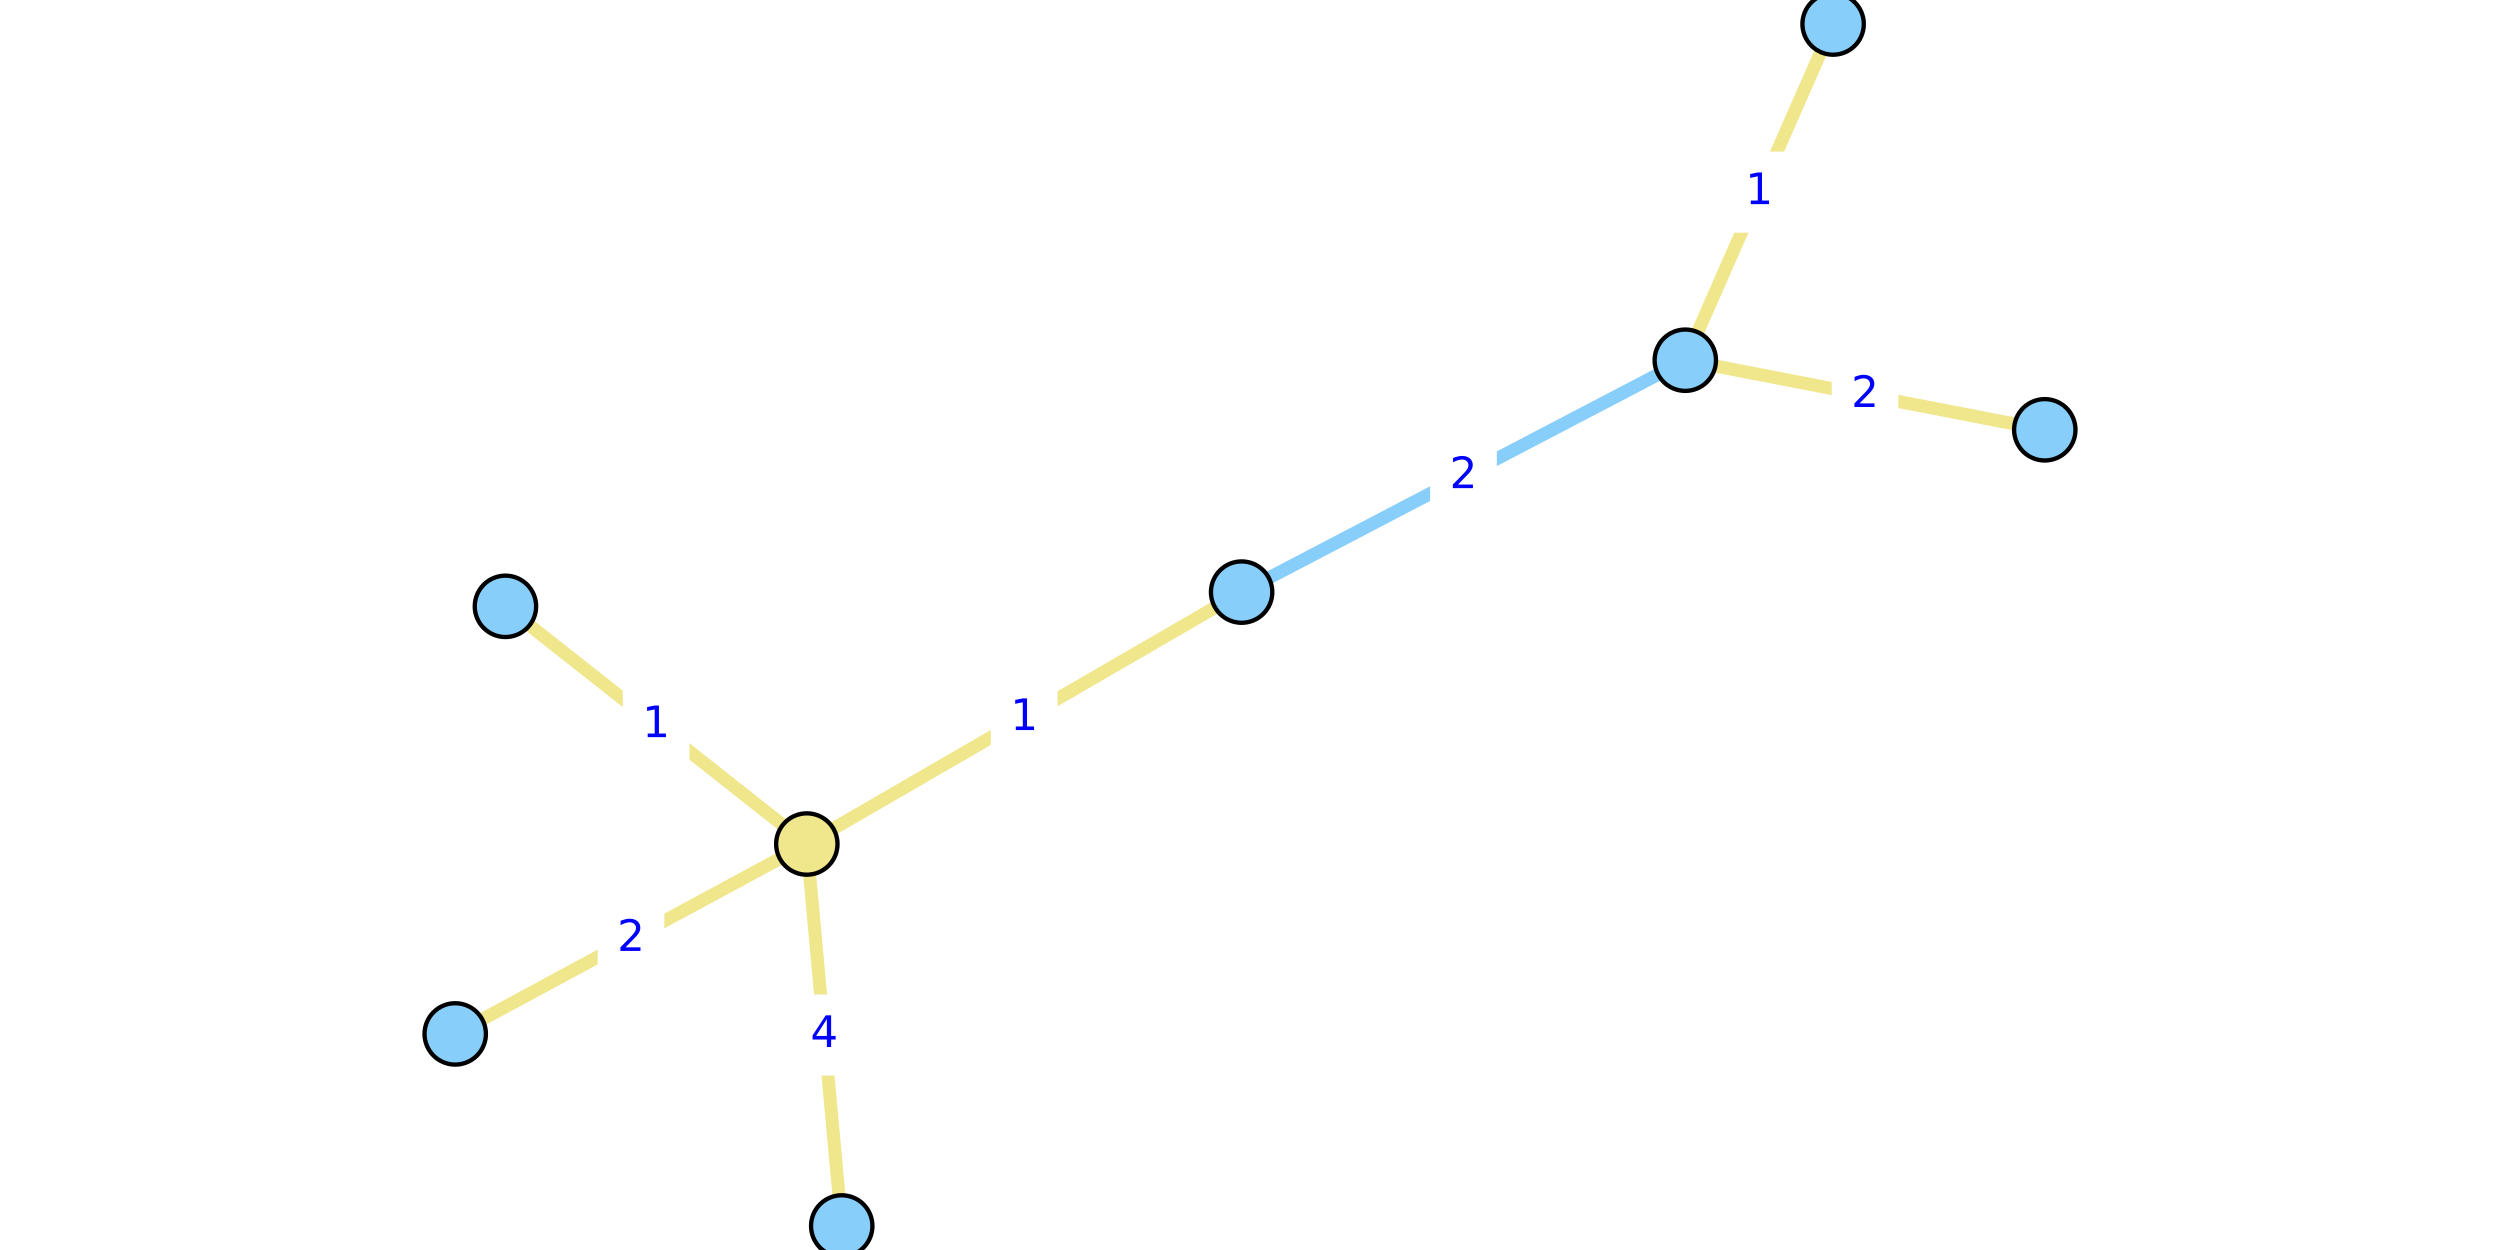
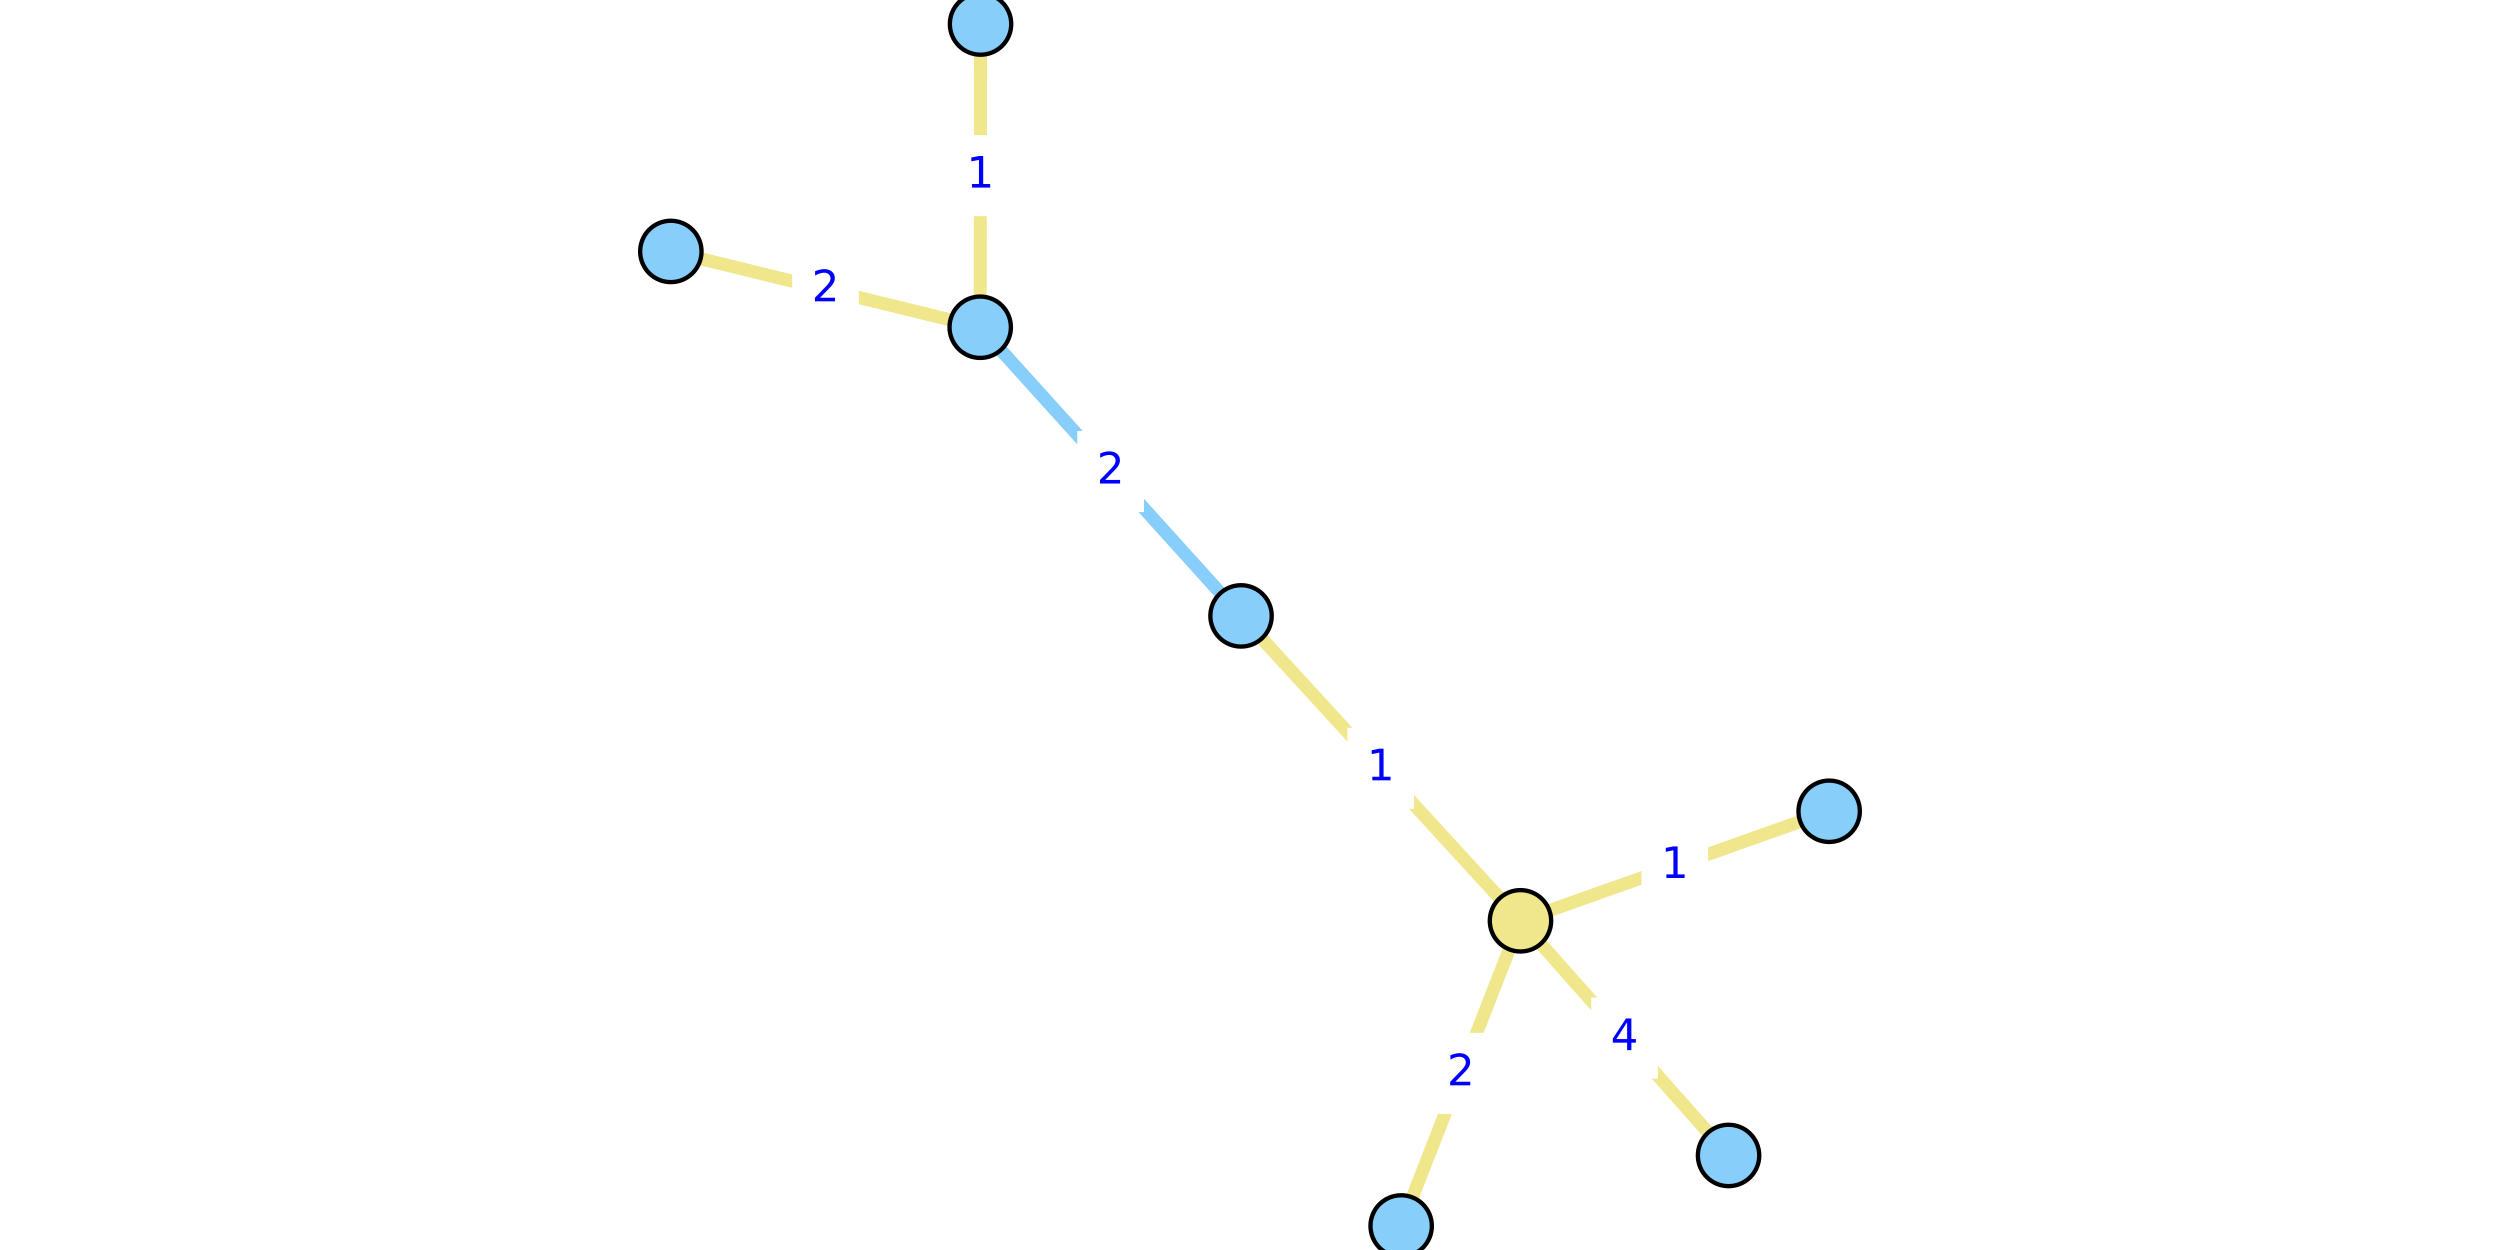
<svg xmlns="http://www.w3.org/2000/svg" xmlns:xlink="http://www.w3.org/1999/xlink" width="576pt" height="288pt" viewBox="0 0 576 288" version="1.1">
  <defs>
    <style type="text/css">*{stroke-linejoin: round; stroke-linecap: butt}</style>
  </defs>
  <g id="figure_1">
    <g id="patch_1">
      <path d="M 0 288  L 576 288  L 576 0  L 0 0  z " style="fill: #ffffff" />
    </g>
    <g id="axes_1">
      <g id="patch_2">
-         <path d="M 97.558 288  L 478.442 288  L 478.442 0  L 97.558 0  z " style="fill: #ffffff" />
+         <path d="M 149.223 288  L 426.777 288  L 426.777 0  L 149.223 0  z " style="fill: #ffffff" />
      </g>
      <g id="matplotlib.axis_1" />
      <g id="matplotlib.axis_2" />
      <g id="line2d_1">
-         <path d="M 388.294 82.994  L 286.07 136.421  " clip-path="url(#pd412e40b81)" style="fill: none; stroke: #87cefa; stroke-width: 3; stroke-linecap: square" />
+         <path d="M 225.842 75.397  L 285.936 141.901  " clip-path="url(#p62e70cb2ee)" style="fill: none; stroke: #87cefa; stroke-width: 3; stroke-linecap: square" />
      </g>
      <g id="line2d_2">
-         <path d="M 104.882 238.213  L 185.892 194.463  " clip-path="url(#pd412e40b81)" style="fill: none; stroke: #f0e68c; stroke-width: 3; stroke-linecap: square" />
+         <path d="M 322.83 282.462  L 350.318 212.153  " clip-path="url(#p62e70cb2ee)" style="fill: none; stroke: #f0e68c; stroke-width: 3; stroke-linecap: square" />
      </g>
      <g id="line2d_3">
-         <path d="M 193.935 282.462  L 185.892 194.463  " clip-path="url(#pd412e40b81)" style="fill: none; stroke: #f0e68c; stroke-width: 3; stroke-linecap: square" />
+         <path d="M 398.26 266.219  L 350.318 212.153  " clip-path="url(#p62e70cb2ee)" style="fill: none; stroke: #f0e68c; stroke-width: 3; stroke-linecap: square" />
      </g>
      <g id="line2d_4">
-         <path d="M 185.892 194.463  L 116.454 139.7  " clip-path="url(#pd412e40b81)" style="fill: none; stroke: #f0e68c; stroke-width: 3; stroke-linecap: square" />
+         <path d="M 350.318 212.153  L 421.439 186.917  " clip-path="url(#p62e70cb2ee)" style="fill: none; stroke: #f0e68c; stroke-width: 3; stroke-linecap: square" />
      </g>
      <g id="line2d_5">
-         <path d="M 185.892 194.463  L 286.07 136.421  " clip-path="url(#pd412e40b81)" style="fill: none; stroke: #f0e68c; stroke-width: 3; stroke-linecap: square" />
+         <path d="M 350.318 212.153  L 285.936 141.901  " clip-path="url(#p62e70cb2ee)" style="fill: none; stroke: #f0e68c; stroke-width: 3; stroke-linecap: square" />
      </g>
      <g id="line2d_6">
-         <path d="M 422.35 5.538  L 388.294 82.994  " clip-path="url(#pd412e40b81)" style="fill: none; stroke: #f0e68c; stroke-width: 3; stroke-linecap: square" />
+         <path d="M 225.917 5.538  L 225.842 75.397  " clip-path="url(#p62e70cb2ee)" style="fill: none; stroke: #f0e68c; stroke-width: 3; stroke-linecap: square" />
      </g>
      <g id="line2d_7">
-         <path d="M 388.294 82.994  L 471.118 99.026  " clip-path="url(#pd412e40b81)" style="fill: none; stroke: #f0e68c; stroke-width: 3; stroke-linecap: square" />
+         <path d="M 225.842 75.397  L 154.561 57.932  " clip-path="url(#p62e70cb2ee)" style="fill: none; stroke: #f0e68c; stroke-width: 3; stroke-linecap: square" />
      </g>
      <g id="text_1">
        <g id="patch_3">
-           <path d="M 330 118.547  L 344.363 118.547  L 344.363 100.868  L 330 100.868  z " style="fill: #ffffff; stroke: #ffffff; stroke-linejoin: miter" />
+           <path d="M 248.708 117.488  L 263.07 117.488  L 263.07 99.81  L 248.708 99.81  z " style="fill: #ffffff; stroke: #ffffff; stroke-linejoin: miter" />
        </g>
-         <g style="fill: #0000ff" transform="translate(334.0005 112.4668)scale(0.1 -0.1)">
+         <g style="fill: #0000ff" transform="translate(252.7076 111.4087)scale(0.1 -0.1)">
          <defs>
            <path id="DejaVuSans-32" d="M 1228 531  L 3431 531  L 3431 0  L 469 0  L 469 531  Q 828 903 1448 1529  Q 2069 2156 2228 2338  Q 2531 2678 2651 2914  Q 2772 3150 2772 3378  Q 2772 3750 2511 3984  Q 2250 4219 1831 4219  Q 1534 4219 1204 4116  Q 875 4013 500 3803  L 500 4441  Q 881 4594 1212 4672  Q 1544 4750 1819 4750  Q 2544 4750 2975 4387  Q 3406 4025 3406 3419  Q 3406 3131 3298 2873  Q 3191 2616 2906 2266  Q 2828 2175 2409 1742  Q 1991 1309 1228 531  z " transform="scale(0.015625)" />
          </defs>
          <use xlink:href="#DejaVuSans-32" />
        </g>
      </g>
      <g id="text_2">
        <g id="patch_4">
-           <path d="M 138.206 225.177  L 152.568 225.177  L 152.568 207.498  L 138.206 207.498  z " style="fill: #ffffff; stroke: #ffffff; stroke-linejoin: miter" />
+           <path d="M 329.393 256.146  L 343.755 256.146  L 343.755 238.468  L 329.393 238.468  z " style="fill: #ffffff; stroke: #ffffff; stroke-linejoin: miter" />
        </g>
-         <g style="fill: #0000ff" transform="translate(142.2058 219.0969)scale(0.1 -0.1)">
+         <g style="fill: #0000ff" transform="translate(333.3929 250.0664)scale(0.1 -0.1)">
          <use xlink:href="#DejaVuSans-32" />
        </g>
      </g>
      <g id="text_3">
        <g id="patch_5">
-           <path d="M 182.732 247.301  L 197.095 247.301  L 197.095 229.623  L 182.732 229.623  z " style="fill: #ffffff; stroke: #ffffff; stroke-linejoin: miter" />
+           <path d="M 367.108 248.025  L 381.471 248.025  L 381.471 230.347  L 367.108 230.347  z " style="fill: #ffffff; stroke: #ffffff; stroke-linejoin: miter" />
        </g>
-         <g style="fill: #0000ff" transform="translate(186.7324 241.2214)scale(0.1 -0.1)">
+         <g style="fill: #0000ff" transform="translate(371.1081 241.9453)scale(0.1 -0.1)">
          <defs>
            <path id="DejaVuSans-34" d="M 2419 4116  L 825 1625  L 2419 1625  L 2419 4116  z M 2253 4666  L 3047 4666  L 3047 1625  L 3713 1625  L 3713 1100  L 3047 1100  L 3047 0  L 2419 0  L 2419 1100  L 313 1100  L 313 1709  L 2253 4666  z " transform="scale(0.015625)" />
          </defs>
          <use xlink:href="#DejaVuSans-34" />
        </g>
      </g>
      <g id="text_4">
        <g id="patch_6">
-           <path d="M 143.992 175.92  L 158.354 175.92  L 158.354 158.242  L 143.992 158.242  z " style="fill: #ffffff; stroke: #ffffff; stroke-linejoin: miter" />
+           <path d="M 378.698 208.374  L 393.06 208.374  L 393.06 190.696  L 378.698 190.696  z " style="fill: #ffffff; stroke: #ffffff; stroke-linejoin: miter" />
        </g>
-         <g style="fill: #0000ff" transform="translate(147.9919 169.8405)scale(0.1 -0.1)">
+         <g style="fill: #0000ff" transform="translate(382.6975 202.2941)scale(0.1 -0.1)">
          <defs>
            <path id="DejaVuSans-31" d="M 794 531  L 1825 531  L 1825 4091  L 703 3866  L 703 4441  L 1819 4666  L 2450 4666  L 2450 531  L 3481 531  L 3481 0  L 794 0  L 794 531  z " transform="scale(0.015625)" />
          </defs>
          <use xlink:href="#DejaVuSans-31" />
        </g>
      </g>
      <g id="text_5">
        <g id="patch_7">
-           <path d="M 228.799 174.281  L 243.162 174.281  L 243.162 156.602  L 228.799 156.602  z " style="fill: #ffffff; stroke: #ffffff; stroke-linejoin: miter" />
+           <path d="M 310.946 185.866  L 325.308 185.866  L 325.308 168.188  L 310.946 168.188  z " style="fill: #ffffff; stroke: #ffffff; stroke-linejoin: miter" />
        </g>
-         <g style="fill: #0000ff" transform="translate(232.7995 168.2009)scale(0.1 -0.1)">
+         <g style="fill: #0000ff" transform="translate(314.9457 179.7863)scale(0.1 -0.1)">
          <use xlink:href="#DejaVuSans-31" />
        </g>
      </g>
      <g id="text_6">
        <g id="patch_8">
-           <path d="M 398.141 53.105  L 412.503 53.105  L 412.503 35.427  L 398.141 35.427  z " style="fill: #ffffff; stroke: #ffffff; stroke-linejoin: miter" />
+           <path d="M 218.698 49.307  L 233.061 49.307  L 233.061 31.629  L 218.698 31.629  z " style="fill: #ffffff; stroke: #ffffff; stroke-linejoin: miter" />
        </g>
-         <g style="fill: #0000ff" transform="translate(402.1409 47.0258)scale(0.1 -0.1)">
+         <g style="fill: #0000ff" transform="translate(222.6984 43.22726)scale(0.1 -0.1)">
          <use xlink:href="#DejaVuSans-31" />
        </g>
      </g>
      <g id="text_7">
        <g id="patch_9">
-           <path d="M 422.525 99.849  L 436.887 99.849  L 436.887 82.171  L 422.525 82.171  z " style="fill: #ffffff; stroke: #ffffff; stroke-linejoin: miter" />
+           <path d="M 183.02 75.504  L 197.383 75.504  L 197.383 57.826  L 183.02 57.826  z " style="fill: #ffffff; stroke: #ffffff; stroke-linejoin: miter" />
        </g>
-         <g style="fill: #0000ff" transform="translate(426.5246 93.76947)scale(0.1 -0.1)">
+         <g style="fill: #0000ff" transform="translate(187.02 69.42423)scale(0.1 -0.1)">
          <use xlink:href="#DejaVuSans-32" />
        </g>
      </g>
      <g id="PathCollection_1">
        <defs>
-           <path id="C0_0_e0e088cf1f" d="M 0 7.071  C 1.875 7.071 3.674 6.326 5 5  C 6.326 3.674 7.071 1.875 7.071 -0  C 7.071 -1.875 6.326 -3.674 5 -5  C 3.674 -6.326 1.875 -7.071 0 -7.071  C -1.875 -7.071 -3.674 -6.326 -5 -5  C -6.326 -3.674 -7.071 -1.875 -7.071 0  C -7.071 1.875 -6.326 3.674 -5 5  C -3.674 6.326 -1.875 7.071 0 7.071  z " />
+           <path id="C0_0_3f4b920025" d="M 0 7.071  C 1.875 7.071 3.674 6.326 5 5  C 6.326 3.674 7.071 1.875 7.071 -0  C 7.071 -1.875 6.326 -3.674 5 -5  C 3.674 -6.326 1.875 -7.071 0 -7.071  C -1.875 -7.071 -3.674 -6.326 -5 -5  C -6.326 -3.674 -7.071 -1.875 -7.071 0  C -7.071 1.875 -6.326 3.674 -5 5  C -3.674 6.326 -1.875 7.071 0 7.071  z " />
        </defs>
-         <use xlink:href="#C0_0_e0e088cf1f" x="104.882" y="238.213" style="fill: #87cefa; stroke: #000000" />
-         <use xlink:href="#C0_0_e0e088cf1f" x="193.935" y="282.462" style="fill: #87cefa; stroke: #000000" />
-         <use xlink:href="#C0_0_e0e088cf1f" x="422.35" y="5.538" style="fill: #87cefa; stroke: #000000" />
-         <use xlink:href="#C0_0_e0e088cf1f" x="388.294" y="82.994" style="fill: #87cefa; stroke: #000000" />
-         <use xlink:href="#C0_0_e0e088cf1f" x="116.454" y="139.7" style="fill: #87cefa; stroke: #000000" />
-         <use xlink:href="#C0_0_e0e088cf1f" x="286.07" y="136.421" style="fill: #87cefa; stroke: #000000" />
-         <use xlink:href="#C0_0_e0e088cf1f" x="471.118" y="99.026" style="fill: #87cefa; stroke: #000000" />
-         <use xlink:href="#C0_0_e0e088cf1f" x="185.892" y="194.463" style="fill: #f0e68c; stroke: #000000" />
+         <use xlink:href="#C0_0_3f4b920025" x="322.83" y="282.462" style="fill: #87cefa; stroke: #000000" />
+         <use xlink:href="#C0_0_3f4b920025" x="398.26" y="266.219" style="fill: #87cefa; stroke: #000000" />
+         <use xlink:href="#C0_0_3f4b920025" x="225.917" y="5.538" style="fill: #87cefa; stroke: #000000" />
+         <use xlink:href="#C0_0_3f4b920025" x="225.842" y="75.397" style="fill: #87cefa; stroke: #000000" />
+         <use xlink:href="#C0_0_3f4b920025" x="421.439" y="186.917" style="fill: #87cefa; stroke: #000000" />
+         <use xlink:href="#C0_0_3f4b920025" x="285.936" y="141.901" style="fill: #87cefa; stroke: #000000" />
+         <use xlink:href="#C0_0_3f4b920025" x="154.561" y="57.932" style="fill: #87cefa; stroke: #000000" />
+         <use xlink:href="#C0_0_3f4b920025" x="350.318" y="212.153" style="fill: #f0e68c; stroke: #000000" />
      </g>
    </g>
  </g>
  <defs>
-     <clipPath id="pd412e40b81">
-       <rect x="97.558" y="0" width="380.885" height="288" />
+     <clipPath id="p62e70cb2ee">
+       <rect x="149.223" y="0" width="277.554" height="288" />
    </clipPath>
  </defs>
</svg>
